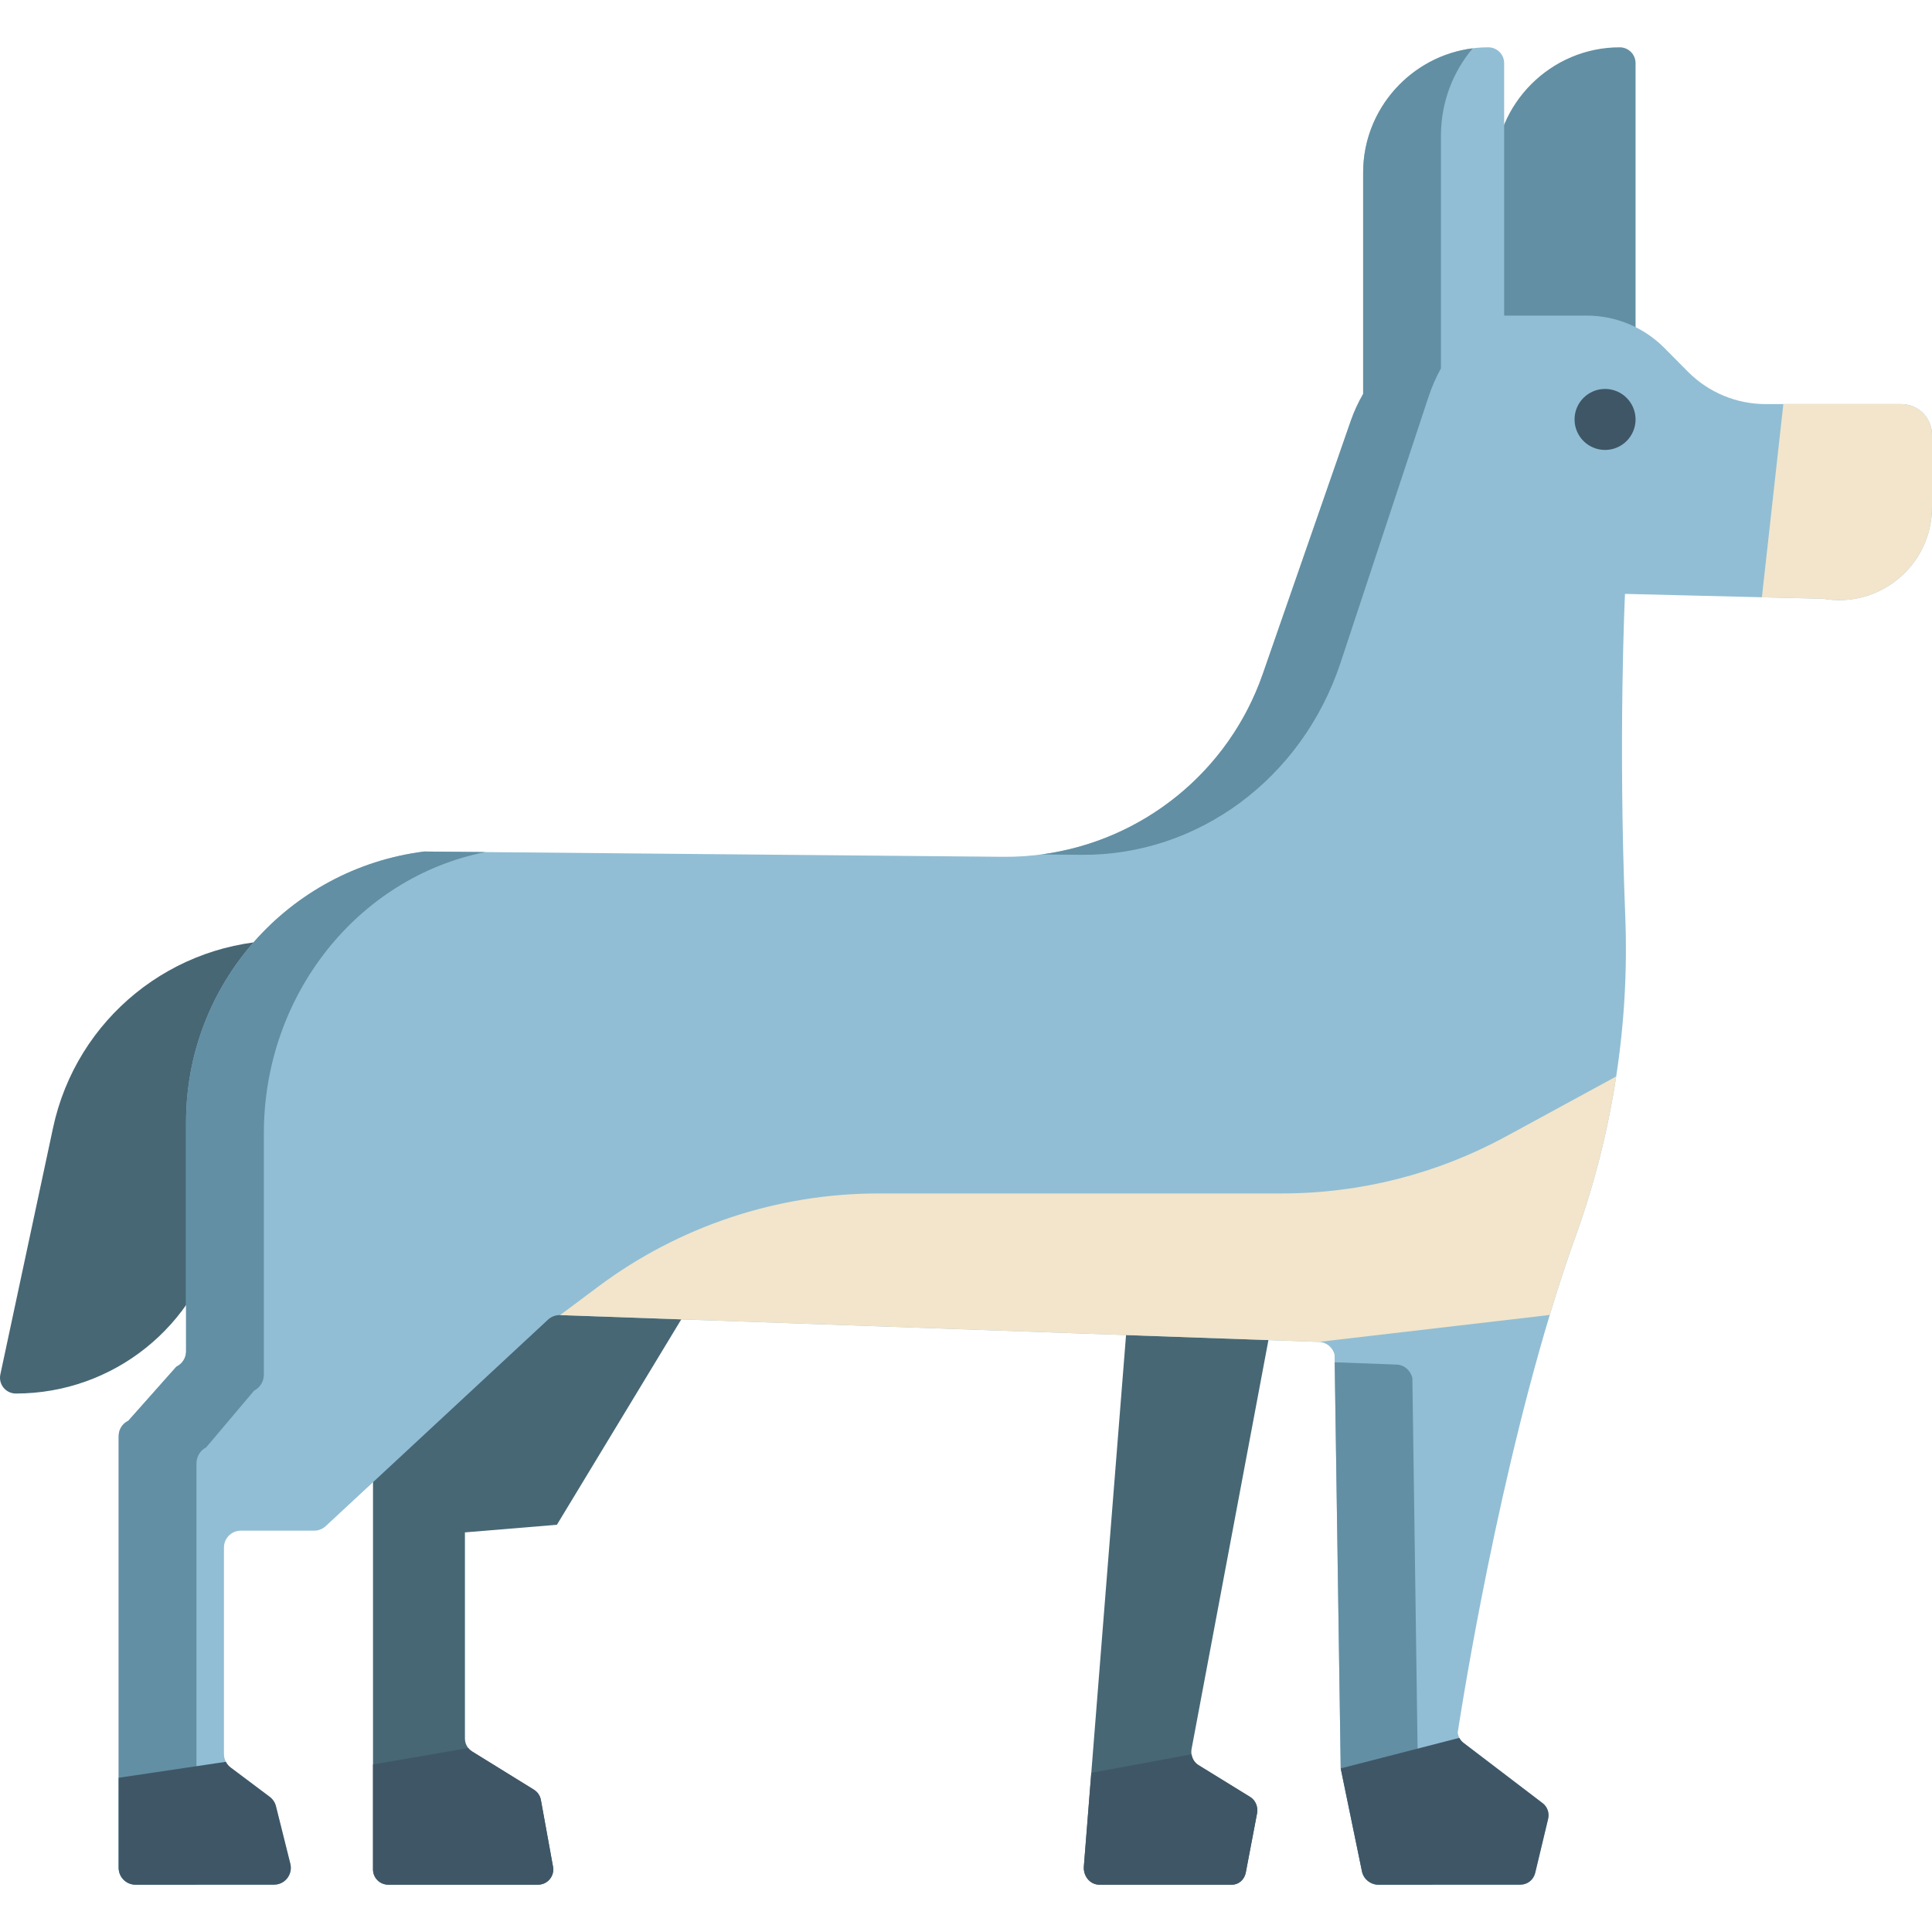
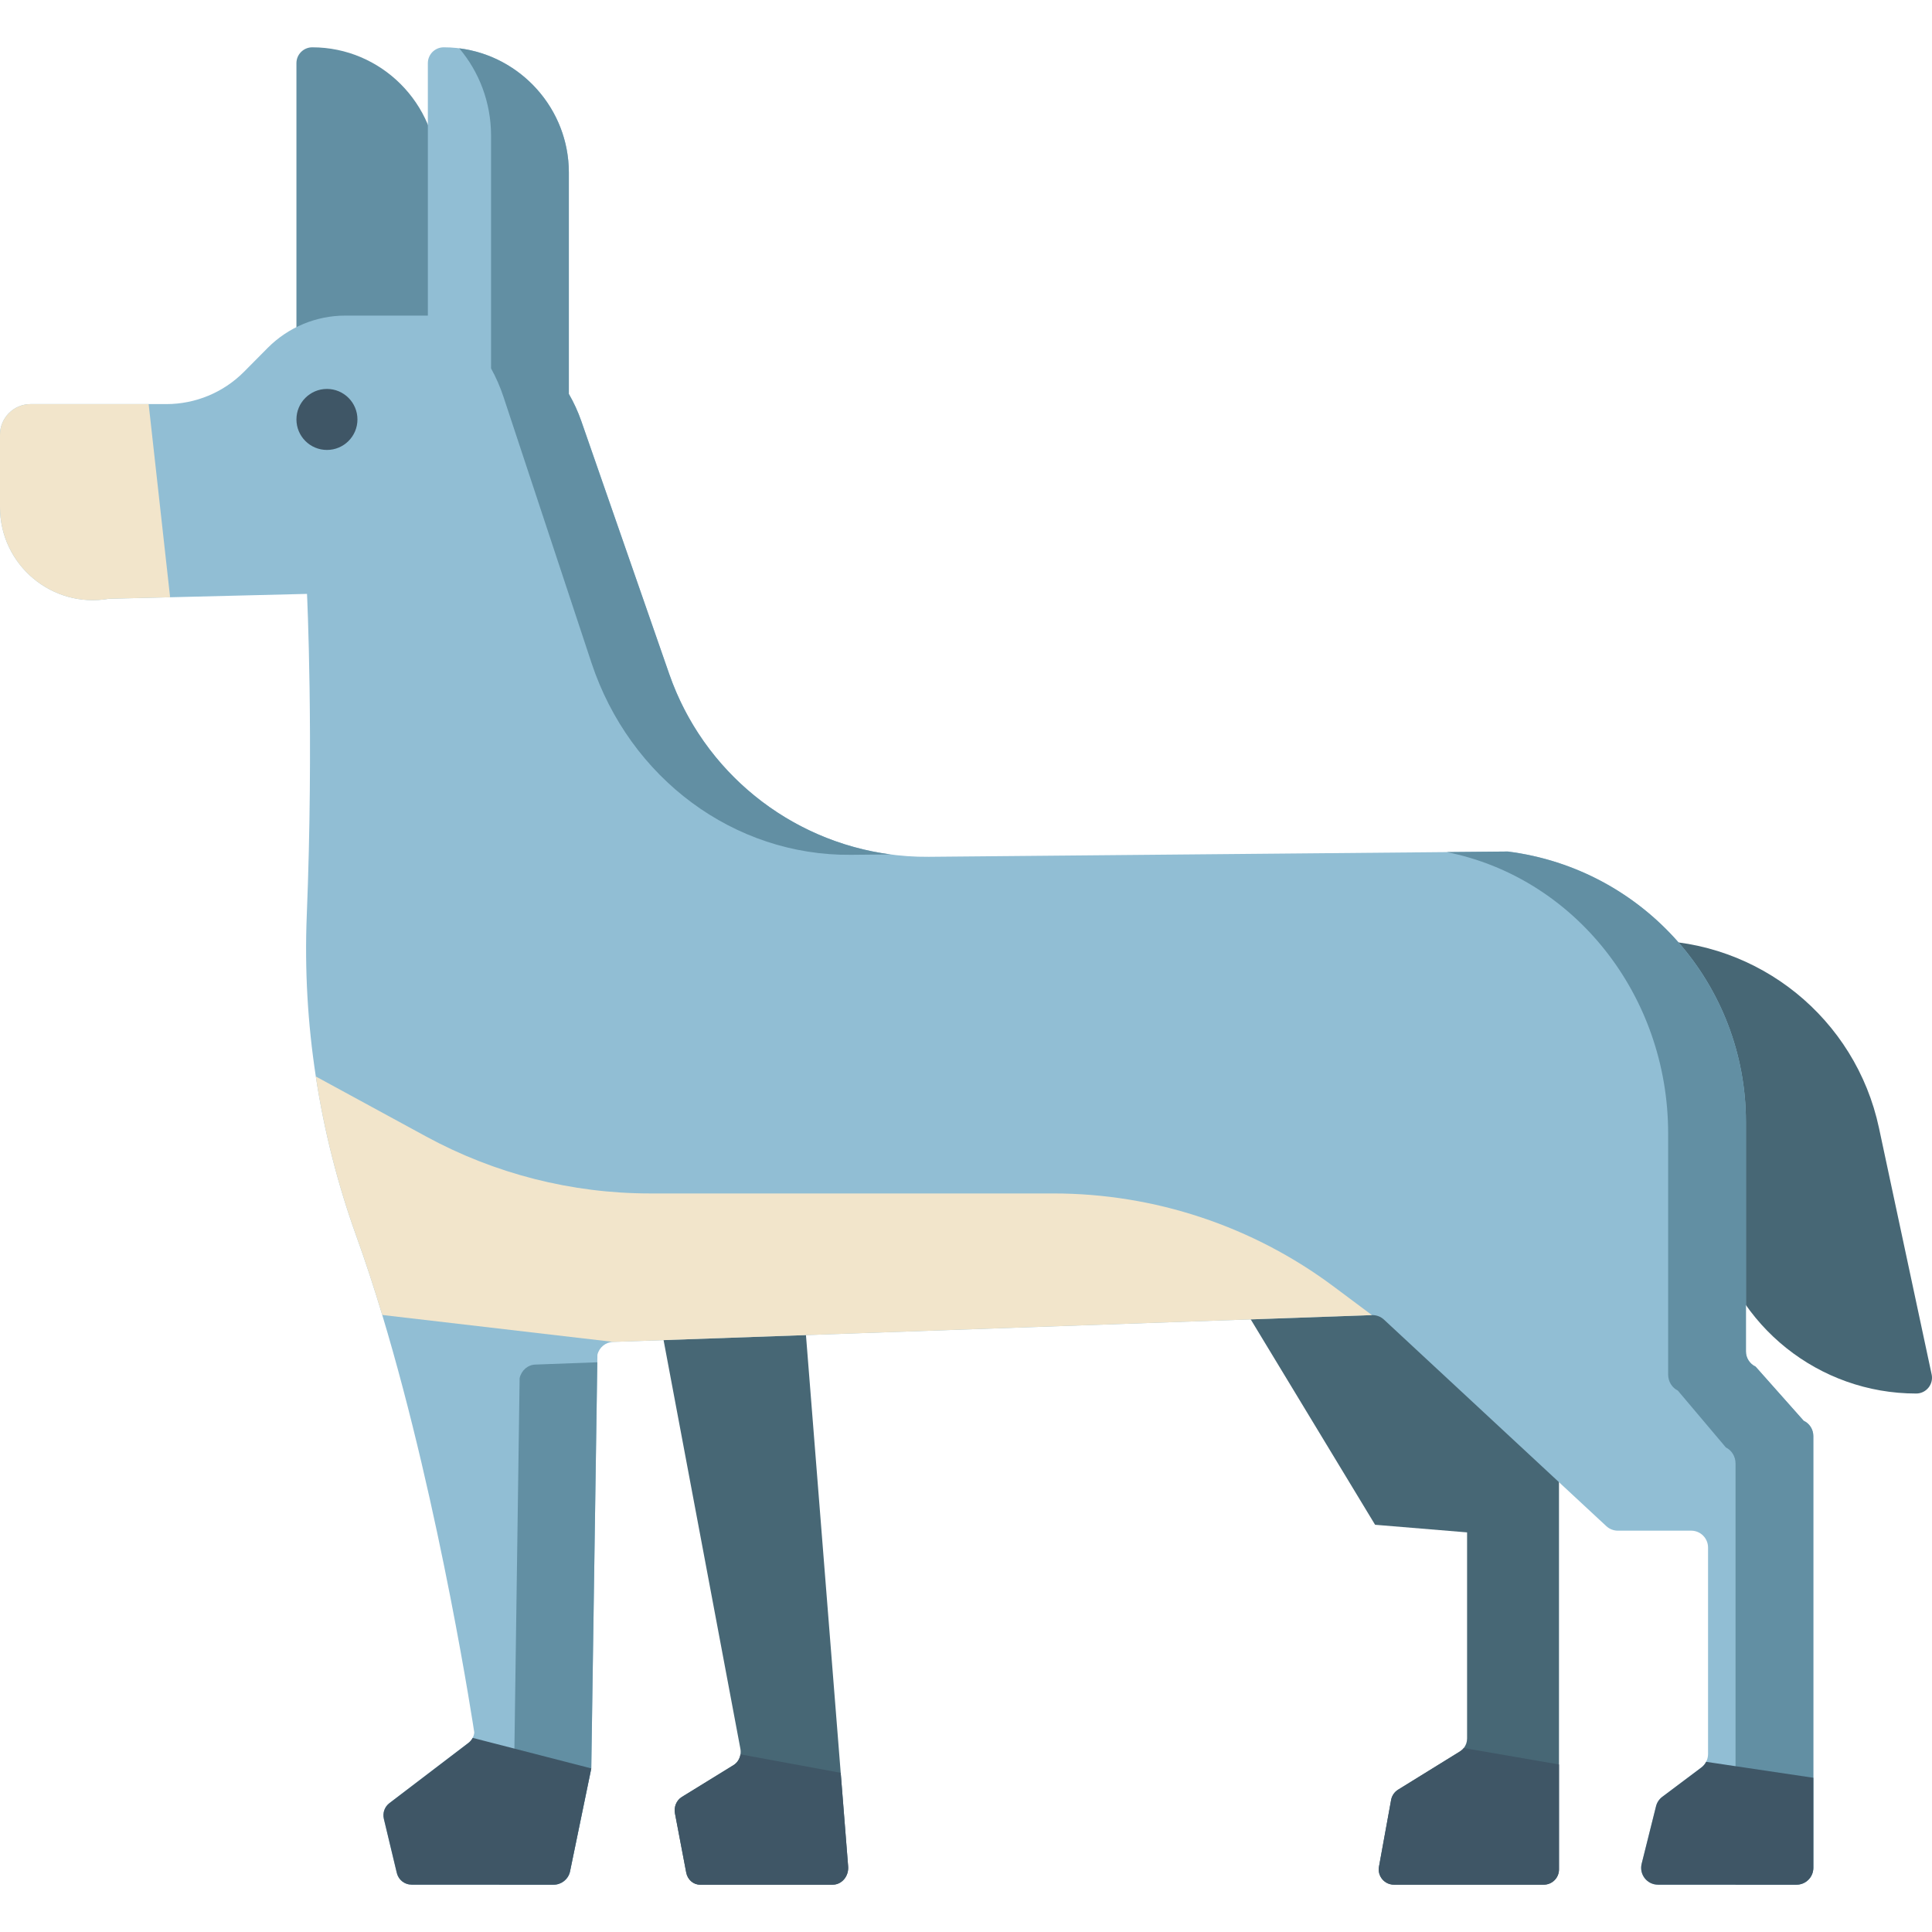
- <svg xmlns="http://www.w3.org/2000/svg" version="1.1" id="Layer_1" x="0px" y="0px" viewBox="0 0 512 512" style="enable-background:new 0 0 512 512;" xml:space="preserve">
-   <path style="fill:#628FA3;" d="M420.875,111.028h-12.227c-6.911,0-12.566-5.655-12.566-12.566V45.699  c0-18.238,14.922-33.16,33.16-33.16h0.011c2.304,0,4.189,1.885,4.189,4.189v81.734C433.441,105.373,427.786,111.028,420.875,111.028  z" />
-   <g>
-     <path style="fill:#476775;" d="M75.475,249.205L75.475,249.205c-29.628,0-55.227,20.711-61.42,49.693L0.094,364.232   c-0.557,2.608,1.43,5.067,4.097,5.067l0,0c25.763,0,48.096-17.839,53.794-42.971L75.475,249.205z" />
-     <path style="fill:#476775;" d="M333.131,480.565l-2.986,15.685c-0.352,1.867-1.874,3.21-3.635,3.21h-35.192   c-2.421,0-4.312-2.271-4.08-4.895l1.966-24.748l12.363-155.749l46.497-22.326l-32.276,171.706c-0.093,0.495-0.102,0.99-0.019,1.473   c0.177,1.181,0.835,2.231,1.828,2.846l13.727,8.458C332.724,477.094,333.456,478.84,333.131,480.565z" />
+ <svg xmlns="http://www.w3.org/2000/svg" version="1.1" id="Layer_1" x="0px" y="0px" viewBox="0 0 512 512" style="enable-background:new 0 0 512 512;" xml:space="preserve" width="512px" height="512px">
+   <g transform="matrix(-1 0 0 1 512 0)">
+     <path style="fill:#628FA3;" d="M420.875,111.028h-12.227c-6.911,0-12.566-5.655-12.566-12.566V45.699  c0-18.238,14.922-33.16,33.16-33.16h0.011c2.304,0,4.189,1.885,4.189,4.189v81.734C433.441,105.373,427.786,111.028,420.875,111.028  z" data-original="#628FA3" />
+     <g>
+       <path style="fill:#476775;" d="M75.475,249.205L75.475,249.205c-29.628,0-55.227,20.711-61.42,49.693L0.094,364.232   c-0.557,2.608,1.43,5.067,4.097,5.067l0,0c25.763,0,48.096-17.839,53.794-42.971L75.475,249.205z" data-original="#476775" />
+       <path style="fill:#476775;" d="M333.131,480.565l-2.986,15.685c-0.352,1.867-1.874,3.21-3.635,3.21h-35.192   c-2.421,0-4.312-2.271-4.08-4.895l1.966-24.748l12.363-155.749l46.497-22.326l-32.276,171.706c-0.093,0.495-0.102,0.99-0.019,1.473   c0.177,1.181,0.835,2.231,1.828,2.846l13.727,8.458C332.724,477.094,333.456,478.84,333.131,480.565z" data-original="#476775" />
+     </g>
+     <path style="fill:#3F5666;" d="M333.131,480.565l-2.986,15.685c-0.352,1.867-1.874,3.21-3.635,3.21h-35.192  c-2.421,0-4.312-2.271-4.08-4.895l1.966-24.748l26.567-4.895c0.177,1.181,0.835,2.231,1.828,2.846l13.727,8.458  C332.724,477.094,333.456,478.84,333.131,480.565z" data-original="#3F5666" />
+     <path style="fill:#476775;" d="M123.209,406.097v54.635c0,0.929,0.312,1.817,0.878,2.513c0.282,0.364,0.626,0.666,1.029,0.918  l16.377,10.124c0.969,0.605,1.645,1.595,1.846,2.715l3.219,17.693c0.455,2.483-1.453,4.764-3.965,4.764h-39.706  c-2.23,0-4.036-1.807-4.036-4.038V384.367l12.522-68.099l80.218,15.14l-44.004,72.672L123.209,406.097z" data-original="#476775" />
+     <path style="fill:#3F5666;" d="M142.592,499.46h-39.705c-2.23,0-4.036-1.807-4.036-4.038v-27.817l25.236-4.36  c0.282,0.364,0.626,0.666,1.029,0.918l16.377,10.124c0.969,0.605,1.645,1.595,1.846,2.715l3.219,17.693  C147.012,497.179,145.105,499.46,142.592,499.46z" data-original="#3F5666" />
+     <path style="fill:#91BED4;" d="M512,115.213v19.186c0,15.308-13.797,26.909-28.866,24.281l-16.212-0.399l-36.282-0.894  c0,0-1.833,38.081,0.065,85.244c0.572,14.296-0.237,28.58-2.403,42.649v0.022c-2.188,14.37-5.789,28.537-10.735,42.283  c-2.415,6.689-4.7,13.703-6.856,20.855c-15.565,51.634-24.404,110.711-24.404,110.711c0.065,0.506,0.205,0.98,0.432,1.4  c0.27,0.517,0.657,0.98,1.132,1.336l20.932,15.954c1.272,0.98,1.843,2.607,1.476,4.159l-3.439,14.36  c-0.432,1.82-2.048,3.102-3.924,3.102h-37.618c-2.058,0-3.869-1.411-4.344-3.437l-5.648-27.372l-1.628-109.623  c-0.464-1.96-2.178-3.361-4.183-3.415l-201.071-7.099c-1.164-0.032-2.318,0.388-3.19,1.196l-58.928,54.735  c-0.83,0.765-1.918,1.196-3.05,1.196H63.822c-2.48,0-4.473,2.003-4.473,4.482v54.724c0,0.722,0.183,1.433,0.507,2.046  c0.29,0.593,0.732,1.11,1.283,1.519l10.337,7.767c0.819,0.604,1.412,1.498,1.649,2.479l3.816,15.253  c0.701,2.822-1.412,5.548-4.323,5.548H35.915c-2.468,0-4.463-2.004-4.463-4.46V380.563c0-1.745,0.992-3.318,2.555-4.05l12.74-14.339  c1.552-0.732,2.565-2.315,2.565-4.04v-60.822c0-36.368,27.034-67.07,63.1-71.649l153.438,1.4  c30.947,0.281,58.638-19.218,68.802-48.465l23.293-67.006c0.884-2.532,1.994-4.934,3.299-7.197V45.718  c0-18.248,14.929-33.18,33.178-33.18c1.154,0,2.198,0.474,2.964,1.228c0.754,0.765,1.229,1.811,1.229,2.962v66.909h21.892  c7.718,0,15.123,3.092,20.555,8.564l6.294,6.345c5.443,5.472,12.848,8.542,20.555,8.542h35.97  C508.368,107.089,512,110.72,512,115.213z" data-original="#91BED4" />
+     <g>
+       <path style="fill:#628FA3;" d="M286.464,226.536c30.952,0.297,58.637-20.194,68.807-50.936l23.295-70.414   c0.88-2.663,1.991-5.186,3.3-7.564V35.963c0-8.868,3.195-16.987,8.43-23.157c-16.316,2.049-29.045,16.061-29.045,32.914v58.675   c-1.309,2.263-2.42,4.662-3.3,7.198l-23.295,67.004c-9.047,26.021-31.956,44.311-58.692,47.839L286.464,226.536z" data-original="#628FA3" />
+       <path style="fill:#628FA3;" d="M52.065,387.842c0-1.828,0.995-3.48,2.556-4.251l12.737-15.074c1.561-0.771,2.566-2.434,2.566-4.239   v-63.917c0-36.654,24.86-67.805,58.696-74.552l-16.213-0.148c-36.064,4.58-63.098,35.278-63.098,71.656v60.822   c0,1.718-1.005,3.3-2.566,4.033l-12.737,14.343c-1.561,0.735-2.556,2.306-2.556,4.045v114.435c0,2.466,1.998,4.465,4.463,4.465   h16.152C52.065,499.46,52.065,387.842,52.065,387.842z" data-original="#628FA3" />
+       <path style="fill:#628FA3;" d="M375.917,480.41l-1.624-115.194c-0.461-2.058-2.179-3.535-4.18-3.589l-16.406-0.609l1.595,107.63   l5.656,27.377c0.471,2.022,2.283,3.437,4.336,3.437h14.367L375.917,480.41z" data-original="#628FA3" />
+     </g>
+     <g>
+       <path style="fill:#3F5666;" d="M72.616,499.46H35.908c-2.472,0-4.46-1.999-4.46-4.471v-23.86l28.414-4.229   c0.293,0.585,0.726,1.11,1.272,1.514l10.342,7.762c0.817,0.615,1.413,1.504,1.655,2.483l3.814,15.261   C77.641,496.735,75.522,499.46,72.616,499.46z" data-original="#3F5666" />
+       <path style="fill:#3F5666;" d="M410.279,481.999l-3.441,14.363c-0.434,1.817-2.048,3.099-3.925,3.099h-37.617   c-2.058,0-3.865-1.413-4.338-3.431l-5.651-27.383l31.432-8.095c0.273,0.525,0.656,0.979,1.131,1.343l20.938,15.958   C410.077,478.819,410.652,480.445,410.279,481.999z" data-original="#3F5666" />
+     </g>
+     <g>
+       <path style="fill:#F2E5CB;" d="M428.302,285.28v0.022c-2.188,14.37-5.789,28.537-10.735,42.283   c-2.415,6.689-4.7,13.703-6.856,20.855l-0.324,0.076l-60.89,7.099l-201.071-7.099l10.127-7.563   c21.452-16.021,47.513-24.678,74.293-24.678h106.897c20.731,0,41.131-5.19,59.339-15.096L428.302,285.28z" data-original="#F2E5CB" class="active-path" />
+       <path style="fill:#F2E5CB;" d="M512,115.208v19.194c0,15.308-13.795,26.907-28.867,24.277l-16.215-0.399l5.687-51.193h31.277   C508.366,107.088,512,110.724,512,115.208z" data-original="#F2E5CB" class="active-path" />
+     </g>
+     <circle style="fill:#3F5666;" cx="425.357" cy="111.156" r="8.084" data-original="#3F5666" />
  </g>
-   <path style="fill:#3F5666;" d="M333.131,480.565l-2.986,15.685c-0.352,1.867-1.874,3.21-3.635,3.21h-35.192  c-2.421,0-4.312-2.271-4.08-4.895l1.966-24.748l26.567-4.895c0.177,1.181,0.835,2.231,1.828,2.846l13.727,8.458  C332.724,477.094,333.456,478.84,333.131,480.565z" />
-   <path style="fill:#476775;" d="M123.209,406.097v54.635c0,0.929,0.312,1.817,0.878,2.513c0.282,0.364,0.626,0.666,1.029,0.918  l16.377,10.124c0.969,0.605,1.645,1.595,1.846,2.715l3.219,17.693c0.455,2.483-1.453,4.764-3.965,4.764h-39.706  c-2.23,0-4.036-1.807-4.036-4.038V384.367l12.522-68.099l80.218,15.14l-44.004,72.672L123.209,406.097z" />
-   <path style="fill:#3F5666;" d="M142.592,499.46h-39.705c-2.23,0-4.036-1.807-4.036-4.038v-27.817l25.236-4.36  c0.282,0.364,0.626,0.666,1.029,0.918l16.377,10.124c0.969,0.605,1.645,1.595,1.846,2.715l3.219,17.693  C147.012,497.179,145.105,499.46,142.592,499.46z" />
-   <path style="fill:#91BED4;" d="M512,115.213v19.186c0,15.308-13.797,26.909-28.866,24.281l-16.212-0.399l-36.282-0.894  c0,0-1.833,38.081,0.065,85.244c0.572,14.296-0.237,28.58-2.403,42.649v0.022c-2.188,14.37-5.789,28.537-10.735,42.283  c-2.415,6.689-4.7,13.703-6.856,20.855c-15.565,51.634-24.404,110.711-24.404,110.711c0.065,0.506,0.205,0.98,0.432,1.4  c0.27,0.517,0.657,0.98,1.132,1.336l20.932,15.954c1.272,0.98,1.843,2.607,1.476,4.159l-3.439,14.36  c-0.432,1.82-2.048,3.102-3.924,3.102h-37.618c-2.058,0-3.869-1.411-4.344-3.437l-5.648-27.372l-1.628-109.623  c-0.464-1.96-2.178-3.361-4.183-3.415l-201.071-7.099c-1.164-0.032-2.318,0.388-3.19,1.196l-58.928,54.735  c-0.83,0.765-1.918,1.196-3.05,1.196H63.822c-2.48,0-4.473,2.003-4.473,4.482v54.724c0,0.722,0.183,1.433,0.507,2.046  c0.29,0.593,0.732,1.11,1.283,1.519l10.337,7.767c0.819,0.604,1.412,1.498,1.649,2.479l3.816,15.253  c0.701,2.822-1.412,5.548-4.323,5.548H35.915c-2.468,0-4.463-2.004-4.463-4.46V380.563c0-1.745,0.992-3.318,2.555-4.05l12.74-14.339  c1.552-0.732,2.565-2.315,2.565-4.04v-60.822c0-36.368,27.034-67.07,63.1-71.649l153.438,1.4  c30.947,0.281,58.638-19.218,68.802-48.465l23.293-67.006c0.884-2.532,1.994-4.934,3.299-7.197V45.718  c0-18.248,14.929-33.18,33.178-33.18c1.154,0,2.198,0.474,2.964,1.228c0.754,0.765,1.229,1.811,1.229,2.962v66.909h21.892  c7.718,0,15.123,3.092,20.555,8.564l6.294,6.345c5.443,5.472,12.848,8.542,20.555,8.542h35.97  C508.368,107.089,512,110.72,512,115.213z" />
-   <g>
-     <path style="fill:#628FA3;" d="M286.464,226.536c30.952,0.297,58.637-20.194,68.807-50.936l23.295-70.414   c0.88-2.663,1.991-5.186,3.3-7.564V35.963c0-8.868,3.195-16.987,8.43-23.157c-16.316,2.049-29.045,16.061-29.045,32.914v58.675   c-1.309,2.263-2.42,4.662-3.3,7.198l-23.295,67.004c-9.047,26.021-31.956,44.311-58.692,47.839L286.464,226.536z" />
-     <path style="fill:#628FA3;" d="M52.065,387.842c0-1.828,0.995-3.48,2.556-4.251l12.737-15.074c1.561-0.771,2.566-2.434,2.566-4.239   v-63.917c0-36.654,24.86-67.805,58.696-74.552l-16.213-0.148c-36.064,4.58-63.098,35.278-63.098,71.656v60.822   c0,1.718-1.005,3.3-2.566,4.033l-12.737,14.343c-1.561,0.735-2.556,2.306-2.556,4.045v114.435c0,2.466,1.998,4.465,4.463,4.465   h16.152C52.065,499.46,52.065,387.842,52.065,387.842z" />
-     <path style="fill:#628FA3;" d="M375.917,480.41l-1.624-115.194c-0.461-2.058-2.179-3.535-4.18-3.589l-16.406-0.609l1.595,107.63   l5.656,27.377c0.471,2.022,2.283,3.437,4.336,3.437h14.367L375.917,480.41z" />
-   </g>
-   <g>
-     <path style="fill:#3F5666;" d="M72.616,499.46H35.908c-2.472,0-4.46-1.999-4.46-4.471v-23.86l28.414-4.229   c0.293,0.585,0.726,1.11,1.272,1.514l10.342,7.762c0.817,0.615,1.413,1.504,1.655,2.483l3.814,15.261   C77.641,496.735,75.522,499.46,72.616,499.46z" />
-     <path style="fill:#3F5666;" d="M410.279,481.999l-3.441,14.363c-0.434,1.817-2.048,3.099-3.925,3.099h-37.617   c-2.058,0-3.865-1.413-4.338-3.431l-5.651-27.383l31.432-8.095c0.273,0.525,0.656,0.979,1.131,1.343l20.938,15.958   C410.077,478.819,410.652,480.445,410.279,481.999z" />
-   </g>
-   <g>
-     <path style="fill:#F2E5CB;" d="M428.302,285.28v0.022c-2.188,14.37-5.789,28.537-10.735,42.283   c-2.415,6.689-4.7,13.703-6.856,20.855l-0.324,0.076l-60.89,7.099l-201.071-7.099l10.127-7.563   c21.452-16.021,47.513-24.678,74.293-24.678h106.897c20.731,0,41.131-5.19,59.339-15.096L428.302,285.28z" />
-     <path style="fill:#F2E5CB;" d="M512,115.208v19.194c0,15.308-13.795,26.907-28.867,24.277l-16.215-0.399l5.687-51.193h31.277   C508.366,107.088,512,110.724,512,115.208z" />
-   </g>
-   <circle style="fill:#3F5666;" cx="425.357" cy="111.156" r="8.084" />
-   <g>
- </g>
-   <g>
- </g>
-   <g>
- </g>
-   <g>
- </g>
-   <g>
- </g>
-   <g>
- </g>
-   <g>
- </g>
-   <g>
- </g>
-   <g>
- </g>
-   <g>
- </g>
-   <g>
- </g>
-   <g>
- </g>
-   <g>
- </g>
-   <g>
- </g>
-   <g>
- </g>
</svg>
